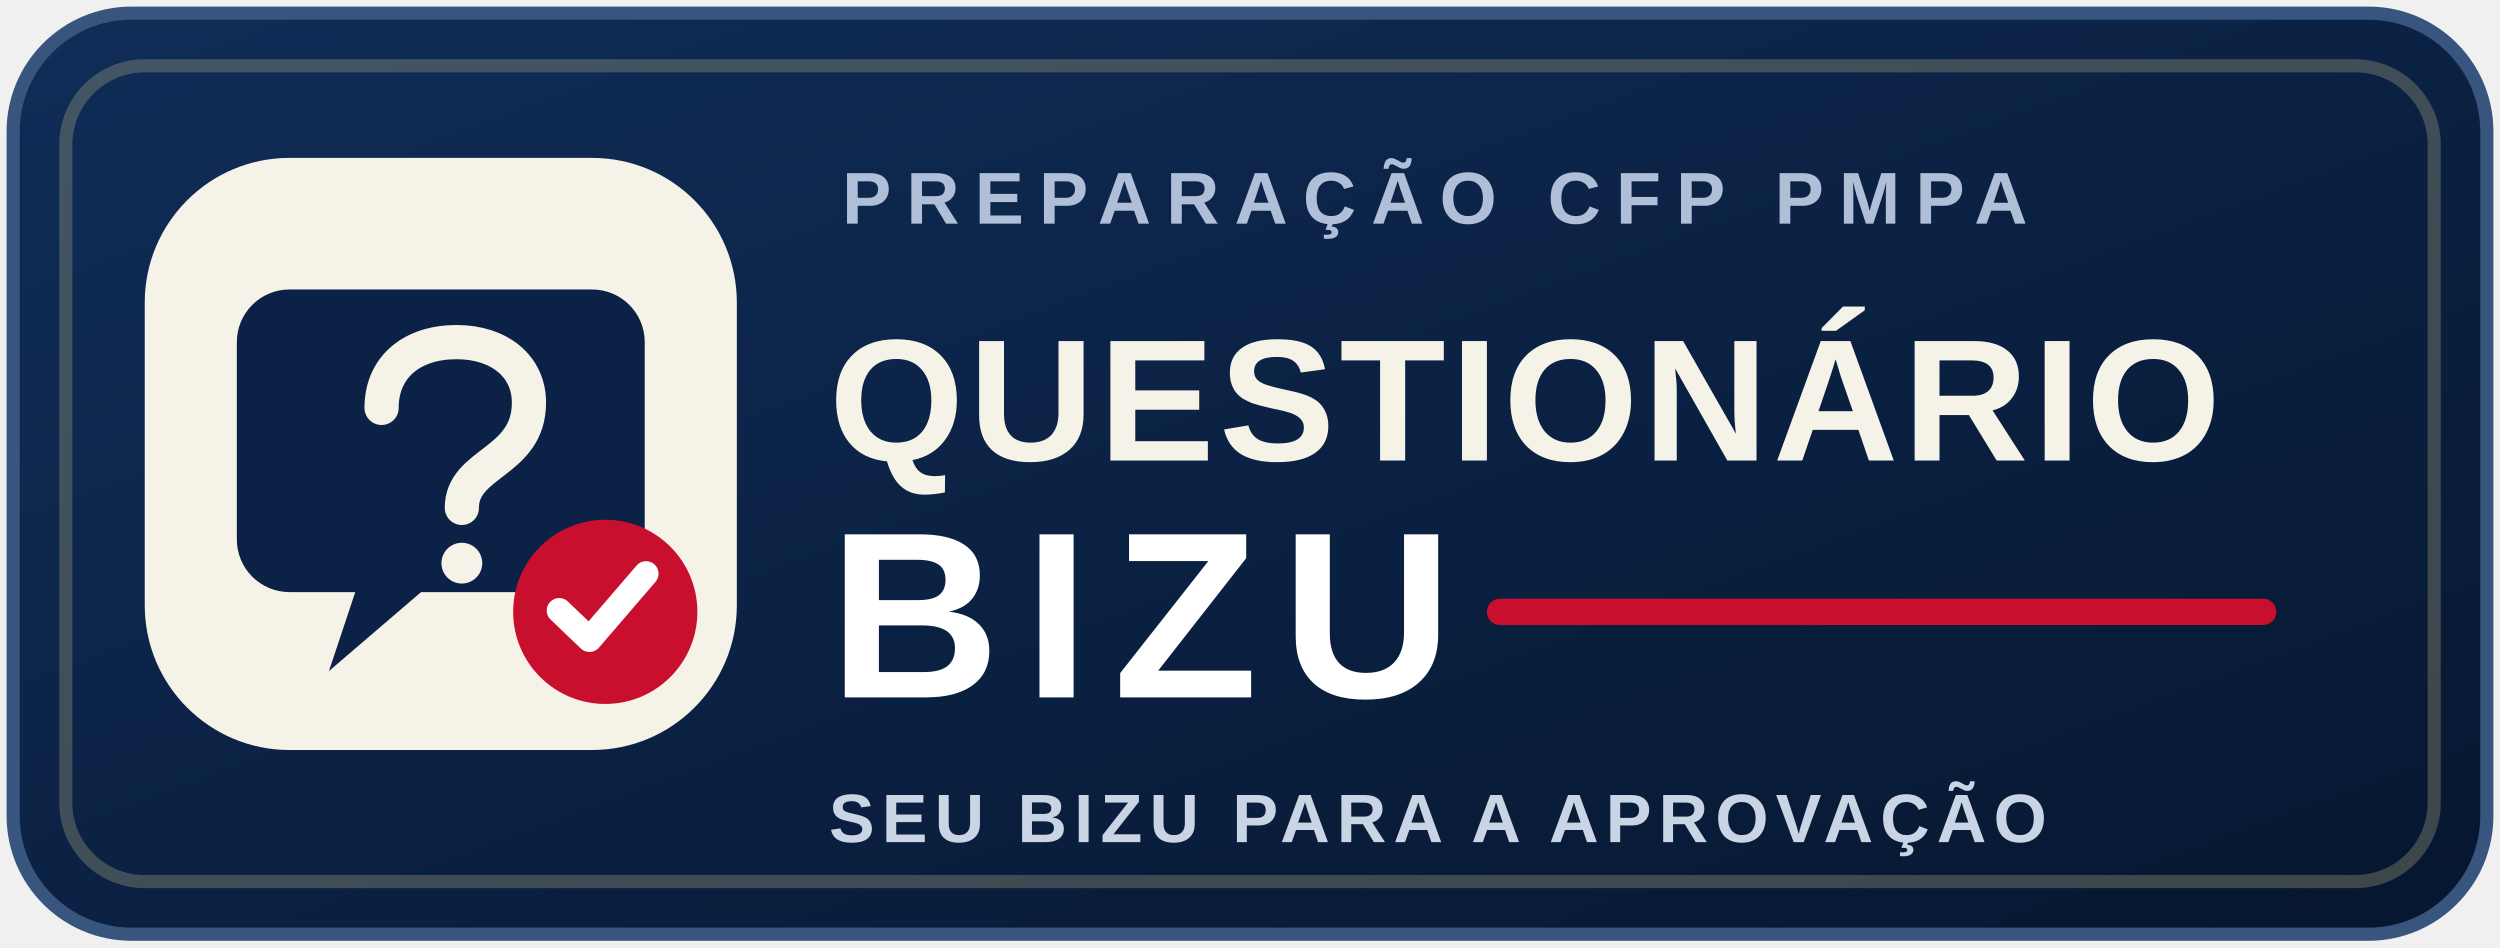
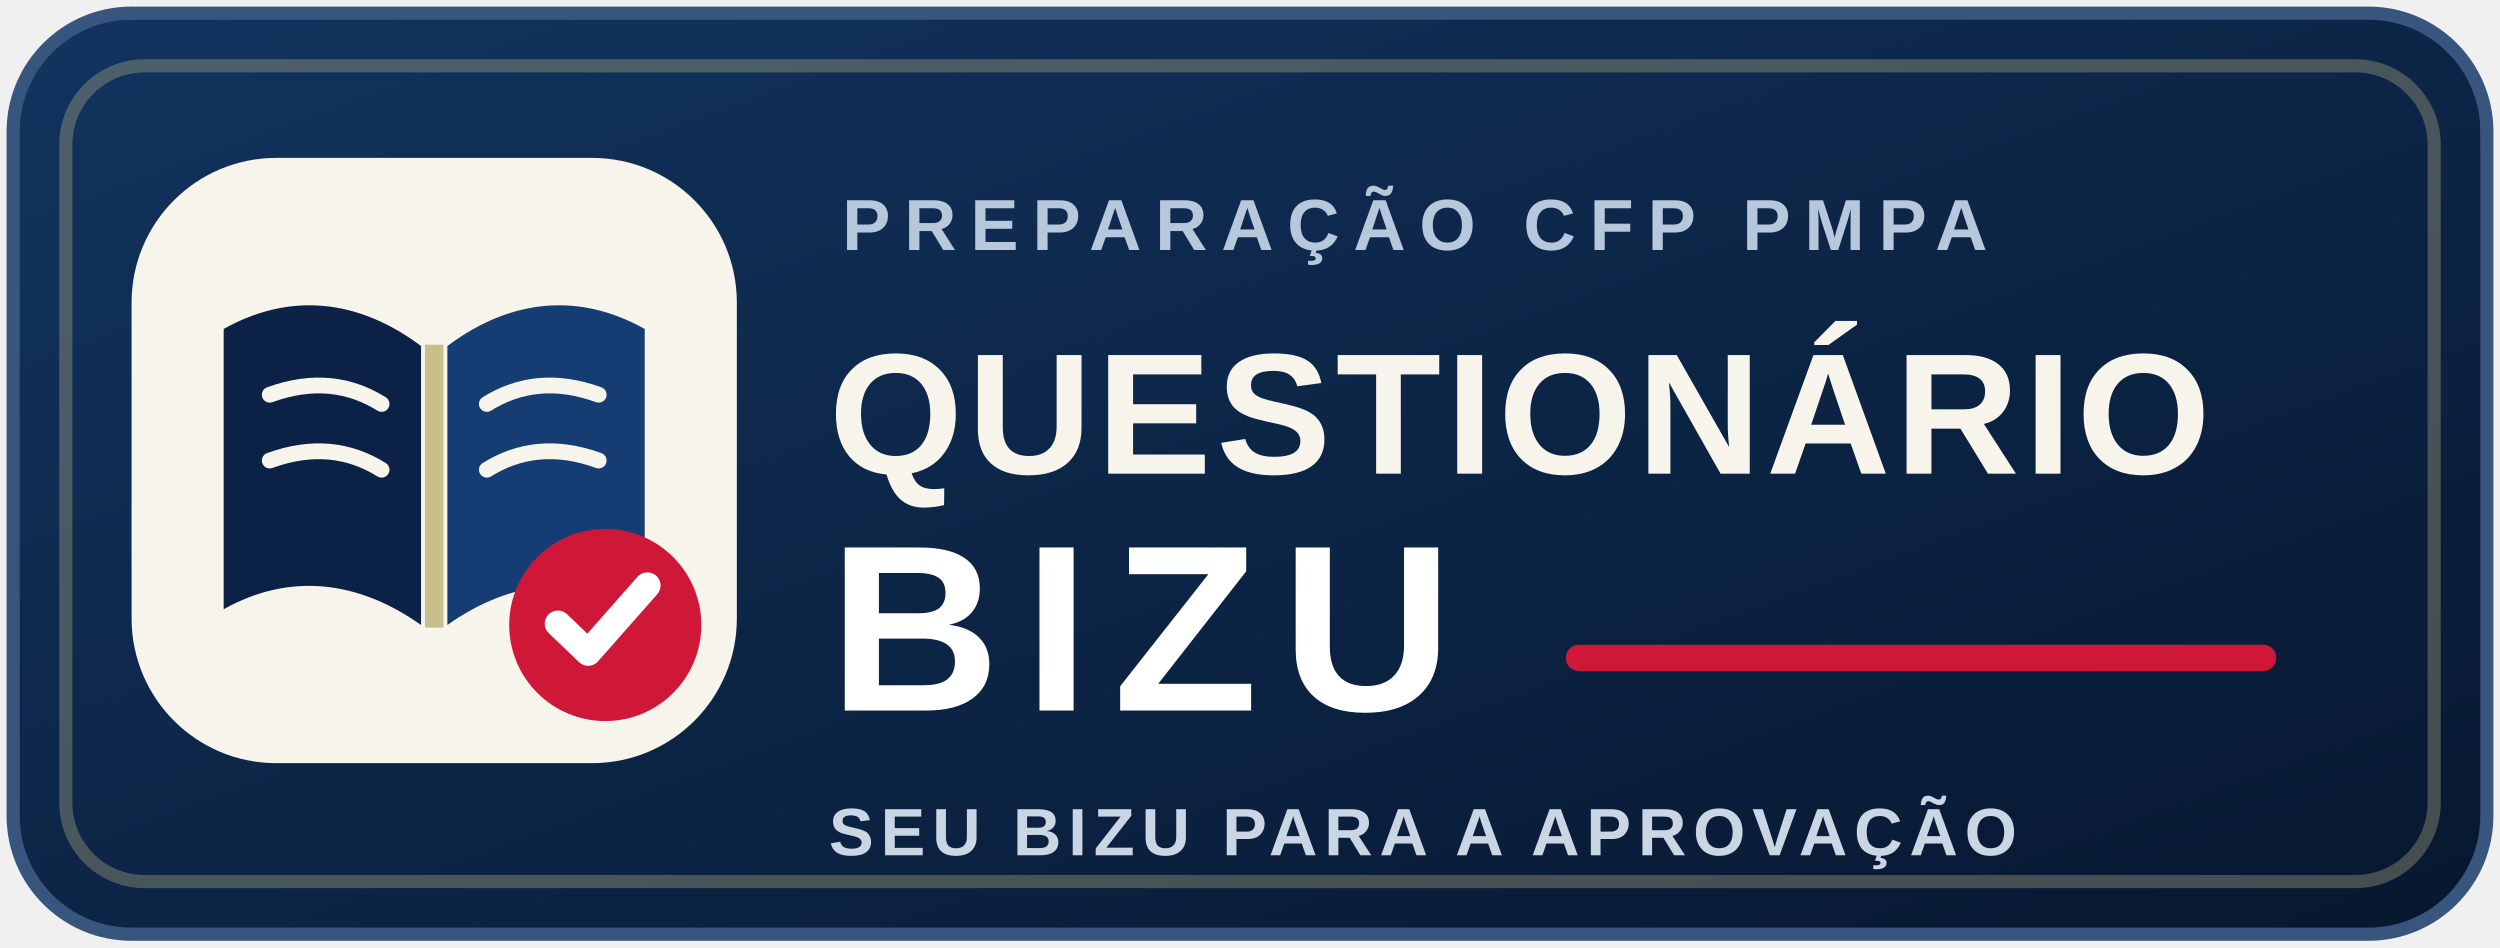
<svg xmlns="http://www.w3.org/2000/svg" width="190" height="72" viewBox="0 0 190 72" role="img" aria-labelledby="title desc">
  <defs>
    <linearGradient id="brand-bg" x1="0" y1="0" x2="1" y2="1">
-       <stop offset="0" stop-color="#102d58" />
-       <stop offset="1" stop-color="#06162f" />
+       <stop offset="0" stop-color="#12345f" />
+       <stop offset="1" stop-color="#07172f" />
    </linearGradient>
  </defs>
  <rect x="1" y="1" width="188" height="70" rx="9" fill="url(#brand-bg)" stroke="#38557d" />
-   <rect x="5" y="5" width="180" height="62" rx="6" fill="none" stroke="#c9bf8a" stroke-opacity=".28" />
-   <g transform="translate(11 12)">
-     <rect width="45" height="45" rx="11" fill="#f5f2e8" />
-     <path d="M11 10h23a4 4 0 0 1 4 4v15a4 4 0 0 1-4 4H21l-7 6 2-6h-5a4 4 0 0 1-4-4V14a4 4 0 0 1 4-4Z" fill="#0b2145" />
-     <path d="M18 19c0-3.1 2.3-5 5.7-5 3.2 0 5.5 1.8 5.5 4.6 0 4.6-5.1 4.5-5.1 8" fill="none" stroke="#f5f2e8" stroke-width="2.6" stroke-linecap="round" />
-     <circle cx="24.1" cy="30.8" r="1.55" fill="#f5f2e8" />
-     <circle cx="35" cy="34.5" r="7" fill="#c8102e" />
-     <path d="m31.5 34.4 2.3 2.2 4.3-5" fill="none" stroke="#fff" stroke-width="1.9" stroke-linecap="round" stroke-linejoin="round" />
+   <rect x="5" y="5" width="180" height="62" rx="6" fill="none" stroke="#c9bf8a" stroke-opacity=".32" />
+   <g transform="translate(10 12)">
+     <rect width="46" height="46" rx="11" fill="#f7f4eb" />
+     <path d="M7 13c5-2.8 10.2-2.3 15 1.3v21.2c-4.8-3.4-10-4-15-1.2V13Z" fill="#0b2145" />
+     <path d="M39 13c-5-2.8-10.2-2.3-15 1.3v21.2c4.8-3.4 10-4 15-1.2V13Z" fill="#163d73" />
+     <path d="M23 14.2v21.5" stroke="#c9bf8a" stroke-width="1.4" />
+     <path d="M10.5 18c3.3-1.2 6.1-.8 8.5.7M10.5 23c3.3-1.2 6.1-.8 8.5.7M35.5 18c-3.3-1.2-6.1-.8-8.5.7M35.5 23c-3.3-1.2-6.1-.8-8.5.7" fill="none" stroke="#f7f4eb" stroke-width="1.2" stroke-linecap="round" />
+     <circle cx="36" cy="35.5" r="7.3" fill="#cf1738" />
+     <path d="m32.4 35.4 2.3 2.2 4.5-5.1" fill="none" stroke="#fff" stroke-width="2" stroke-linecap="round" stroke-linejoin="round" />
  </g>
-   <text x="64" y="17" fill="#aebfd7" font-family="Arial, Helvetica, sans-serif" font-size="5.6" font-weight="700" letter-spacing="1.15">PREPARAÇÃO CFP PMPA</text>
-   <text x="63" y="35" fill="#f5f2e8" font-family="Arial, Helvetica, sans-serif" font-size="13.2" font-weight="800" letter-spacing=".35">QUESTIONÁRIO</text>
-   <text x="63" y="53" fill="#ffffff" font-family="Arial, Helvetica, sans-serif" font-size="18" font-weight="900" letter-spacing="1.8">BIZU</text>
-   <rect x="113" y="45.5" width="60" height="2" rx="1" fill="#c8102e" />
-   <text x="63" y="64" fill="#c9d4e4" font-family="Arial, Helvetica, sans-serif" font-size="5.2" font-weight="700" letter-spacing=".55">SEU BIZU PARA A APROVAÇÃO</text>
+   <text x="64" y="19" fill="#b7c7dc" font-family="Arial, Helvetica, sans-serif" font-size="5.5" font-weight="700" letter-spacing="1.05">PREPARAÇÃO CFP PMPA</text>
+   <text x="63" y="36" fill="#f7f4eb" font-family="Arial, Helvetica, sans-serif" font-size="13.1" font-weight="800" letter-spacing=".35">QUESTIONÁRIO</text>
+   <text x="63" y="54" fill="#ffffff" font-family="Arial, Helvetica, sans-serif" font-size="18" font-weight="900" letter-spacing="1.8">BIZU</text>
+   <rect x="119" y="49" width="54" height="2" rx="1" fill="#cf1738" />
+   <text x="63" y="65" fill="#cbd6e5" font-family="Arial, Helvetica, sans-serif" font-size="5.1" font-weight="700" letter-spacing=".52">SEU BIZU PARA A APROVAÇÃO</text>
</svg>
